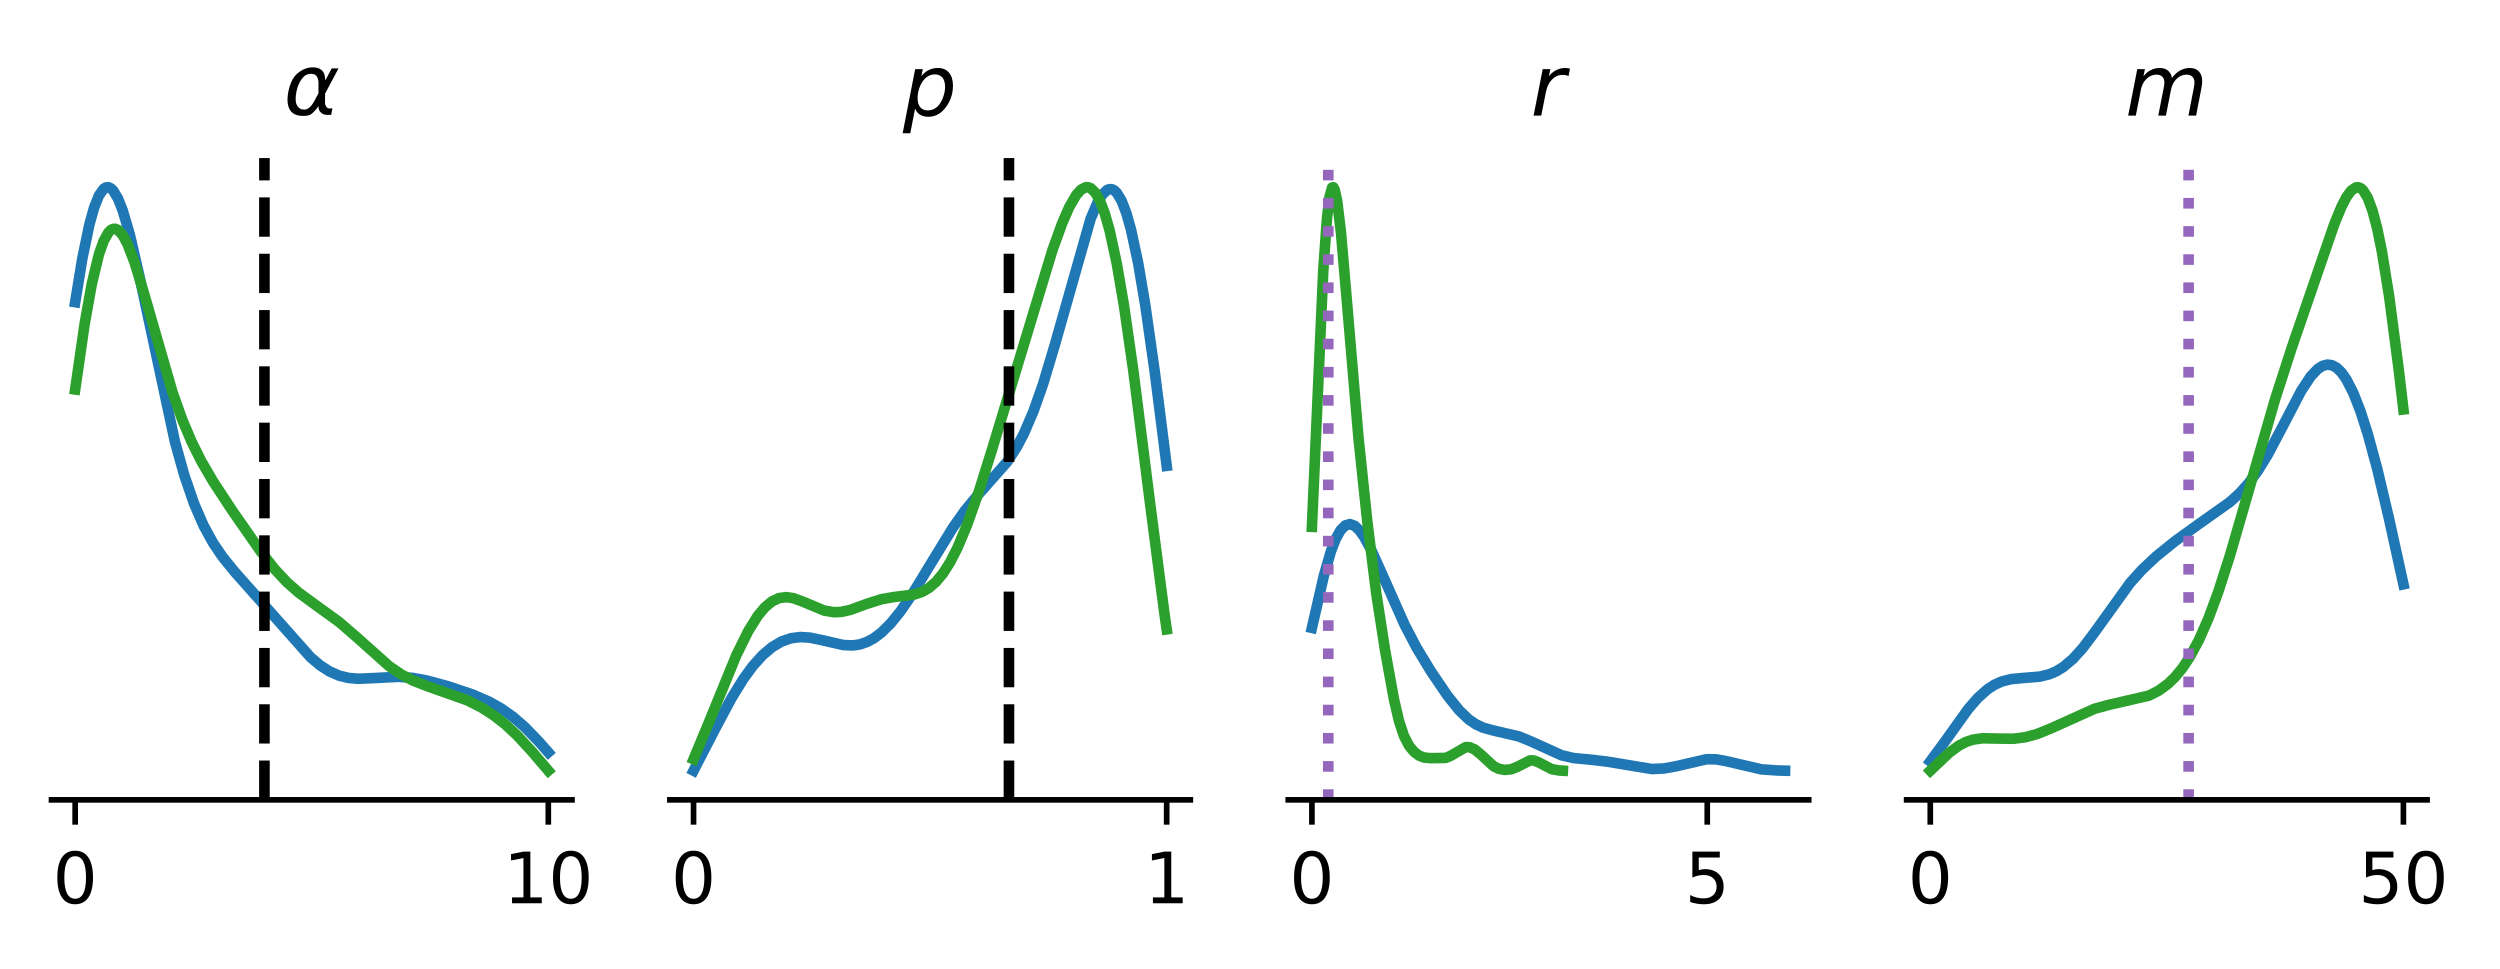
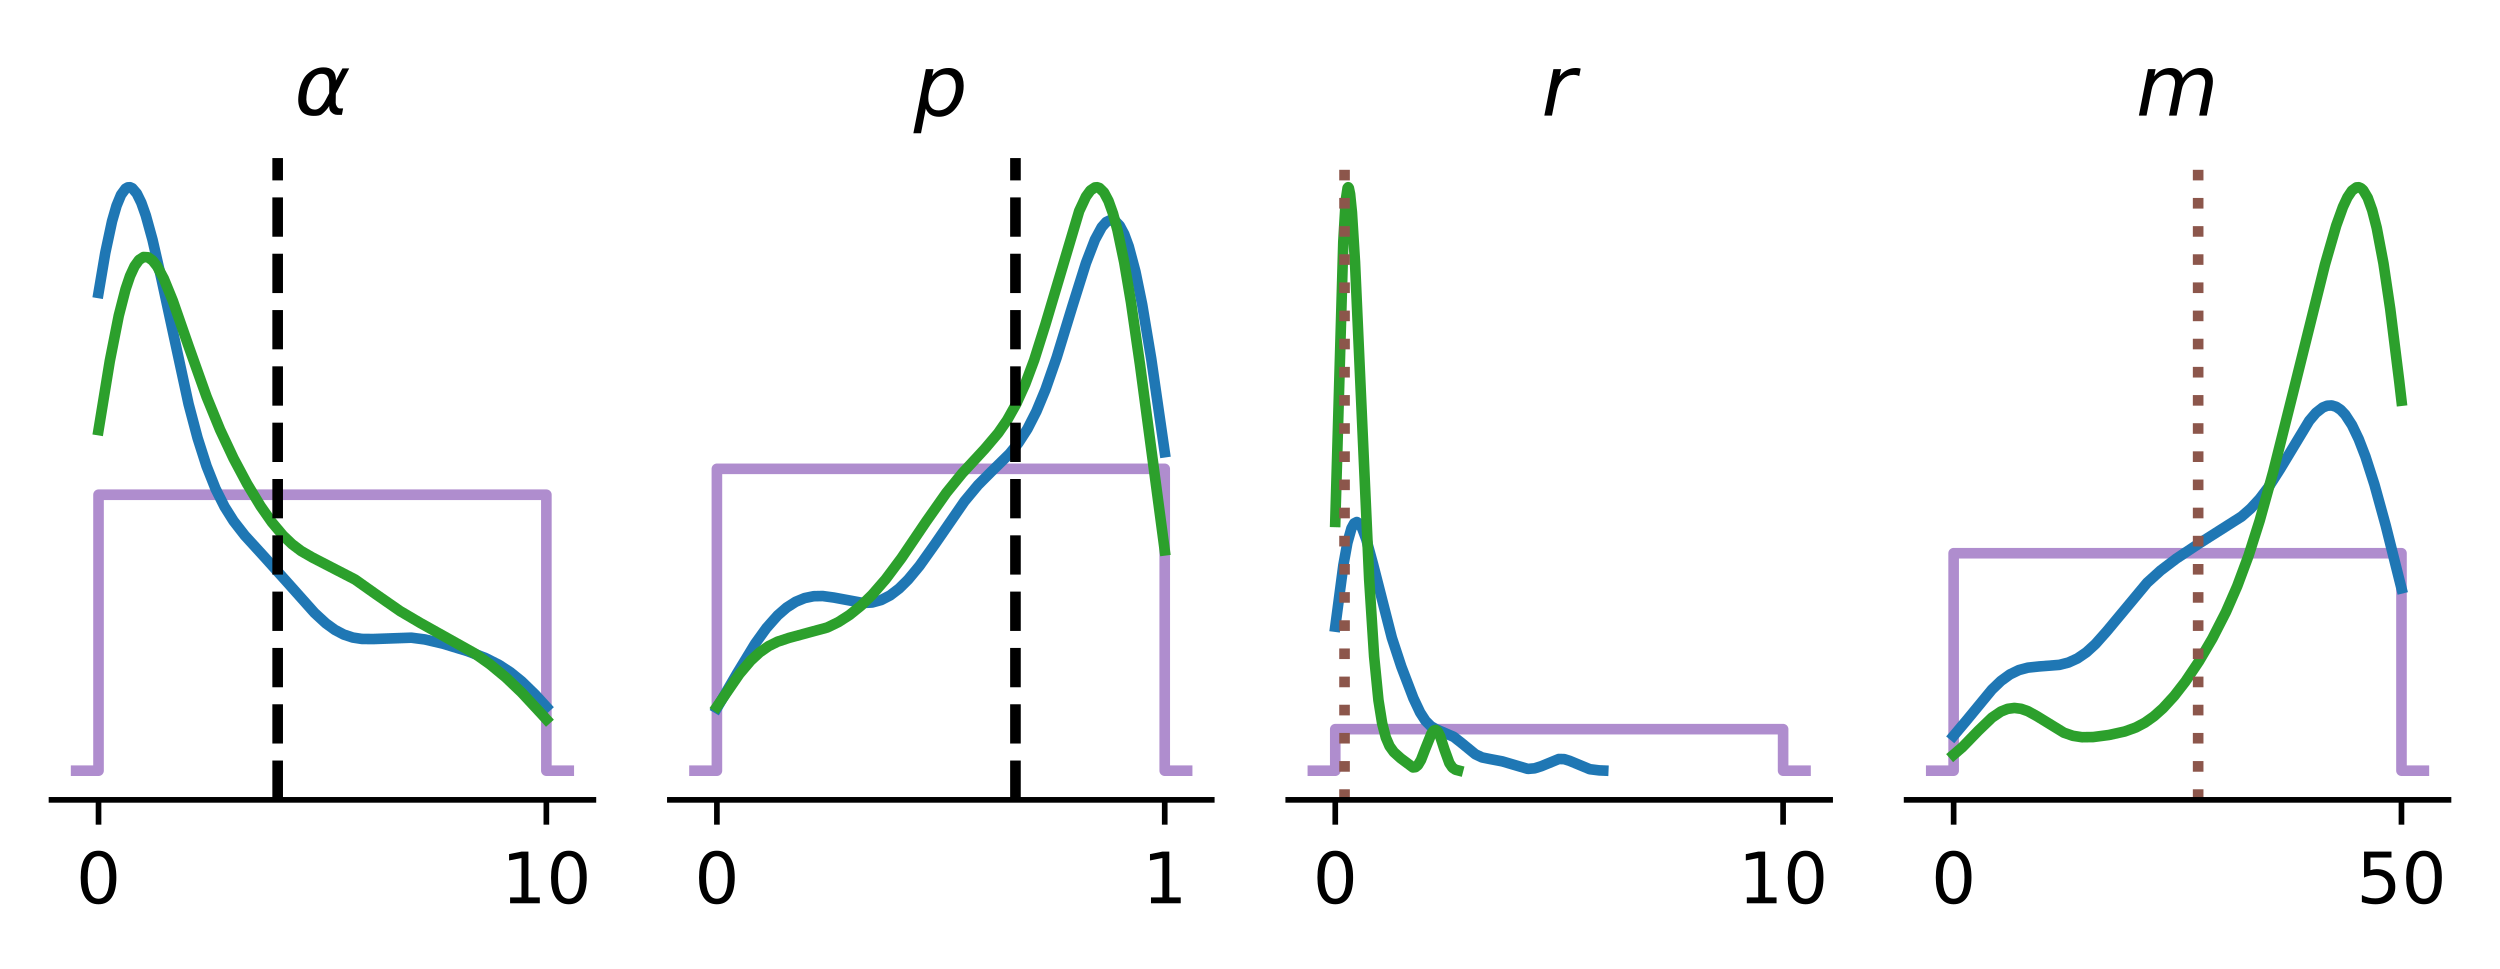
- <svg xmlns="http://www.w3.org/2000/svg" xmlns:xlink="http://www.w3.org/1999/xlink" height="500pt" version="1.1" viewBox="0 0 352.799 136.8" width="1290pt">
+ <svg xmlns="http://www.w3.org/2000/svg" xmlns:xlink="http://www.w3.org/1999/xlink" height="500pt" version="1.1" viewBox="0 0 352.8 136.8" width="1290pt">
  <defs>
    <style type="text/css">
*{stroke-linecap:butt;stroke-linejoin:round;}
  </style>
  </defs>
  <g id="figure_1">
    <g id="patch_1">
-       <path d="M 0 136.8  L 352.799 136.8  L 352.799 0  L 0 0  z " style="fill:none;" />
+       <path d="M 0 136.8  L 352.8 136.8  L 352.8 0  L 0 0  z " style="fill:none;" />
    </g>
    <g id="axes_1">
      <g id="patch_2">
-         <path d="M 7.2 112.922  L 80.676 112.922  L 80.676 22.318  L 7.2 22.318  z " style="fill:none;" />
+         <path d="M 7.2 112.922  L 83.7 112.922  L 83.7 22.318  L 7.2 22.318  z " style="fill:none;" />
+       </g>
+       <g id="line2d_1">
+         <path clip-path="url(#p1295c0a9c4)" d="M 10.677 108.804  L 11.38 108.804  L 12.082 108.804  L 12.785 108.804  L 13.487 108.804  L 13.838 108.804  L 13.838 69.845  L 13.838 69.845  L 14.19 69.845  L 14.892 69.845  L 15.595 69.845  L 16.297 69.845  L 17 69.845  L 17.702 69.845  L 18.405 69.845  L 19.107 69.845  L 19.81 69.845  L 20.512 69.845  L 21.214 69.845  L 21.917 69.845  L 22.619 69.845  L 23.322 69.845  L 24.024 69.845  L 24.727 69.845  L 25.429 69.845  L 26.132 69.845  L 26.834 69.845  L 27.537 69.845  L 28.239 69.845  L 28.942 69.845  L 29.644 69.845  L 30.347 69.845  L 31.049 69.845  L 31.752 69.845  L 32.454 69.845  L 33.157 69.845  L 33.859 69.845  L 34.562 69.845  L 35.264 69.845  L 35.967 69.845  L 36.669 69.845  L 37.371 69.845  L 38.074 69.845  L 38.776 69.845  L 39.479 69.845  L 40.181 69.845  L 40.884 69.845  L 41.586 69.845  L 42.289 69.845  L 42.991 69.845  L 43.694 69.845  L 44.396 69.845  L 45.099 69.845  L 45.801 69.845  L 46.504 69.845  L 47.206 69.845  L 47.909 69.845  L 48.611 69.845  L 49.314 69.845  L 50.016 69.845  L 50.719 69.845  L 51.421 69.845  L 52.124 69.845  L 52.826 69.845  L 53.529 69.845  L 54.231 69.845  L 54.933 69.845  L 55.636 69.845  L 56.338 69.845  L 57.041 69.845  L 57.743 69.845  L 58.446 69.845  L 59.148 69.845  L 59.851 69.845  L 60.553 69.845  L 61.256 69.845  L 61.958 69.845  L 62.661 69.845  L 63.363 69.845  L 64.066 69.845  L 64.768 69.845  L 65.471 69.845  L 66.173 69.845  L 66.876 69.845  L 67.578 69.845  L 68.281 69.845  L 68.983 69.845  L 69.686 69.845  L 70.388 69.845  L 71.09 69.845  L 71.793 69.845  L 72.495 69.845  L 73.198 69.845  L 73.9 69.845  L 74.603 69.845  L 75.305 69.845  L 76.008 69.845  L 76.71 69.845  L 77.062 69.845  L 77.062 69.845  L 77.062 108.804  L 77.413 108.804  L 78.115 108.804  L 78.818 108.804  L 79.52 108.804  L 80.223 108.804  " style="fill:none;stroke:#9467bd;stroke-linecap:square;stroke-opacity:0.75;stroke-width:1.5;" />
      </g>
      <g id="matplotlib.axis_1">
        <g id="xtick_1">
-           <g id="line2d_1">
-             <defs>
-               <path d="M 0 0  L 0 3.5  " id="me2a57d9128" style="stroke:#000000;stroke-width:0.8;" />
-             </defs>
-             <g>
-               <use style="stroke:#000000;stroke-width:0.8;" x="10.54" xlink:href="#me2a57d9128" y="112.922" />
+           <g id="line2d_2">
+             <defs>
+               <path d="M 0 0  L 0 3.5  " id="m2128916dc8" style="stroke:#000000;stroke-width:0.8;" />
+             </defs>
+             <g>
+               <use style="stroke:#000000;stroke-width:0.8;" x="13.838" xlink:href="#m2128916dc8" y="112.922" />
            </g>
          </g>
          <g id="text_1">
            <defs>
              <path d="M 31.781 66.406  Q 24.172 66.406 20.328 58.906  Q 16.5 51.422 16.5 36.375  Q 16.5 21.391 20.328 13.891  Q 24.172 6.391 31.781 6.391  Q 39.453 6.391 43.281 13.891  Q 47.125 21.391 47.125 36.375  Q 47.125 51.422 43.281 58.906  Q 39.453 66.406 31.781 66.406  z M 31.781 74.219  Q 44.047 74.219 50.516 64.516  Q 56.984 54.828 56.984 36.375  Q 56.984 17.969 50.516 8.266  Q 44.047 -1.422 31.781 -1.422  Q 19.531 -1.422 13.062 8.266  Q 6.594 17.969 6.594 36.375  Q 6.594 54.828 13.062 64.516  Q 19.531 74.219 31.781 74.219  z " id="DejaVuSans-48" />
            </defs>
-             <g transform="translate(7.35856 127.5203)scale(0.1 -0.1)">
+             <g transform="translate(10.65718 127.5203)scale(0.1 -0.1)">
              <use xlink:href="#DejaVuSans-48" />
            </g>
          </g>
        </g>
        <g id="xtick_2">
-           <g id="line2d_2">
-             <g>
-               <use style="stroke:#000000;stroke-width:0.8;" x="77.336" xlink:href="#me2a57d9128" y="112.922" />
+           <g id="line2d_3">
+             <g>
+               <use style="stroke:#000000;stroke-width:0.8;" x="77.062" xlink:href="#m2128916dc8" y="112.922" />
            </g>
          </g>
          <g id="text_2">
            <defs>
              <path d="M 12.406 8.297  L 28.516 8.297  L 28.516 63.922  L 10.984 60.406  L 10.984 69.391  L 28.422 72.906  L 38.281 72.906  L 38.281 8.297  L 54.391 8.297  L 54.391 0  L 12.406 0  z " id="DejaVuSans-49" />
            </defs>
-             <g transform="translate(70.9735 127.5203)scale(0.1 -0.1)">
+             <g transform="translate(70.69907 127.5203)scale(0.1 -0.1)">
              <use xlink:href="#DejaVuSans-49" />
              <use x="63.623" xlink:href="#DejaVuSans-48" />
            </g>
          </g>
        </g>
      </g>
      <g id="matplotlib.axis_2" />
-       <g id="line2d_3">
-         <path clip-path="url(#p93add0ade5)" d="M 10.54 42.659  L 11.547 36.508  L 12.554 31.665  L 13.225 29.273  L 13.896 27.599  L 14.568 26.656  L 14.903 26.457  L 15.239 26.436  L 15.575 26.589  L 15.91 26.91  L 16.582 28.027  L 17.253 29.72  L 18.26 33.164  L 19.603 38.973  L 24.637 62.427  L 25.98 67.203  L 27.323 71.098  L 28.665 74.196  L 30.008 76.648  L 31.351 78.629  L 33.029 80.697  L 43.77 92.795  L 45.113 93.927  L 46.455 94.795  L 47.798 95.384  L 49.141 95.712  L 50.483 95.824  L 52.497 95.742  L 56.189 95.549  L 58.203 95.707  L 60.217 96.082  L 63.238 96.905  L 66.595 98.036  L 68.945 99.051  L 70.623 99.987  L 72.301 101.164  L 73.979 102.614  L 75.993 104.69  L 77.336 106.218  L 77.336 106.218  " style="fill:none;stroke:#1f77b4;stroke-linecap:square;stroke-width:1.5;" />
-       </g>
      <g id="line2d_4">
-         <path clip-path="url(#p93add0ade5)" d="M 10.54 54.983  L 11.882 45.703  L 12.889 40.079  L 13.896 35.904  L 14.568 34  L 15.239 32.809  L 15.575 32.477  L 15.91 32.313  L 16.246 32.311  L 16.582 32.465  L 17.253 33.203  L 17.924 34.447  L 18.931 37.066  L 20.274 41.483  L 24.302 55.443  L 25.644 59.207  L 26.987 62.389  L 28.33 65.081  L 30.008 67.964  L 32.693 72.055  L 36.721 77.835  L 38.735 80.383  L 40.413 82.178  L 42.092 83.661  L 44.441 85.381  L 47.798 87.81  L 50.148 89.838  L 54.847 94.033  L 56.525 95.186  L 58.203 96.072  L 60.217 96.862  L 65.924 98.878  L 67.938 99.905  L 69.616 100.981  L 71.294 102.296  L 72.972 103.869  L 74.986 106.055  L 77.336 108.804  L 77.336 108.804  " style="fill:none;stroke:#2ca02c;stroke-linecap:square;stroke-width:1.5;" />
+         <path clip-path="url(#p1295c0a9c4)" d="M 13.838 41.352  L 14.792 35.696  L 15.745 31.243  L 16.38 29.045  L 17.015 27.505  L 17.651 26.638  L 17.969 26.455  L 18.286 26.436  L 18.604 26.577  L 19.239 27.315  L 19.875 28.615  L 20.51 30.41  L 21.463 33.859  L 22.734 39.427  L 26.547 57.029  L 27.817 61.826  L 29.088 65.807  L 30.359 69.008  L 31.63 71.54  L 32.901 73.557  L 34.489 75.599  L 37.031 78.383  L 40.526 82.26  L 44.338 86.533  L 45.927 87.997  L 47.197 88.92  L 48.468 89.59  L 49.739 90.008  L 51.01 90.203  L 52.598 90.219  L 57.999 90.026  L 59.906 90.276  L 62.447 90.867  L 65.942 91.931  L 68.484 92.907  L 70.39 93.872  L 71.978 94.907  L 73.567 96.19  L 75.473 98.047  L 77.062 99.79  L 77.062 99.79  " style="fill:none;stroke:#1f77b4;stroke-linecap:square;stroke-width:1.5;" />
      </g>
      <g id="line2d_5">
-         <path clip-path="url(#p93add0ade5)" d="M 37.258 112.922  L 37.258 22.318  " style="fill:none;stroke:#000000;stroke-dasharray:5.55,2.4;stroke-dashoffset:0;stroke-width:1.5;" />
+         <path clip-path="url(#p1295c0a9c4)" d="M 13.838 60.718  L 15.427 50.974  L 16.698 44.549  L 17.651 40.84  L 18.286 38.964  L 18.922 37.584  L 19.557 36.696  L 20.193 36.286  L 20.828 36.323  L 21.463 36.769  L 22.099 37.575  L 23.052 39.344  L 24.323 42.458  L 26.547 48.859  L 29.088 55.998  L 30.994 60.663  L 32.901 64.722  L 34.807 68.297  L 36.713 71.45  L 38.302 73.722  L 39.89 75.612  L 41.161 76.824  L 42.432 77.784  L 44.02 78.702  L 50.057 81.819  L 52.916 83.841  L 56.411 86.27  L 59.27 87.955  L 66.895 92.219  L 69.119 93.8  L 71.343 95.64  L 73.567 97.767  L 76.426 100.846  L 77.062 101.55  L 77.062 101.55  " style="fill:none;stroke:#2ca02c;stroke-linecap:square;stroke-width:1.5;" />
      </g>
      <g id="line2d_6">
-         <path clip-path="url(#p93add0ade5)" d="M 0 0  " style="fill:none;stroke:#9467bd;stroke-dasharray:1.5,2.475;stroke-dashoffset:0;stroke-width:1.5;" />
+         <path clip-path="url(#p1295c0a9c4)" d="M 39.128 112.922  L 39.128 22.318  " style="fill:none;stroke:#000000;stroke-dasharray:5.55,2.4;stroke-dashoffset:0;stroke-width:1.5;" />
+       </g>
+       <g id="line2d_7">
+         <path clip-path="url(#p1295c0a9c4)" d="M 0 0  " style="fill:none;stroke:#8c564b;stroke-dasharray:1.5,2.475;stroke-dashoffset:0;stroke-width:1.5;" />
      </g>
      <g id="patch_3">
-         <path d="M 7.2 112.922  L 80.676 112.922  " style="fill:none;stroke:#000000;stroke-linecap:square;stroke-linejoin:miter;stroke-width:0.8;" />
+         <path d="M 7.2 112.922  L 83.7 112.922  " style="fill:none;stroke:#000000;stroke-linecap:square;stroke-linejoin:miter;stroke-width:0.8;" />
      </g>
      <g id="text_3">
        <defs>
          <path d="M 40.922 25.438  L 40.969 36.719  Q 41.016 48.25 32.328 48.297  Q 25.828 48.344 21.781 42.922  Q 16.703 36.234 14.984 27.297  Q 12.891 16.547 15.531 11.422  Q 18.266 6.203 24.172 6.203  Q 30.719 6.203 36.234 16.609  z M 33.844 55.906  Q 49.078 56.156 48.875 40.375  Q 48.875 40.375 56.5 54.688  L 64.5 54.688  L 48.734 25.047  L 48.578 14.359  Q 48.578 11.969 49.906 9.969  Q 51.422 7.625 52.984 7.625  L 57.328 7.625  L 55.859 0  L 50.438 0  Q 45.844 0 42.531 4.109  Q 40.969 6.156 40.922 10.453  Q 37.75 5.219 32.281 0.781  Q 29.688 -1.266 22.703 -1.219  Q 11.281 -1.125 7.125 6.203  Q 2.875 13.812 5.516 27.297  Q 8.344 41.797 15.766 48.391  Q 24.125 55.766 33.844 55.906  z " id="DejaVuSans-Oblique-945" />
        </defs>
-         <g transform="translate(39.97791 16.31812)scale(0.12 -0.12)">
+         <g transform="translate(41.49 16.31812)scale(0.12 -0.12)">
          <use transform="translate(0 0.84375)" xlink:href="#DejaVuSans-Oblique-945" />
        </g>
      </g>
    </g>
    <g id="axes_2">
      <g id="patch_4">
-         <path d="M 94.5 112.922  L 167.976 112.922  L 167.976 22.318  L 94.5 22.318  z " style="fill:none;" />
+         <path d="M 94.5 112.922  L 171 112.922  L 171 22.318  L 94.5 22.318  z " style="fill:none;" />
+       </g>
+       <g id="line2d_8">
+         <path clip-path="url(#pb8c0e29336)" d="M 97.977 108.804  L 98.68 108.804  L 99.382 108.804  L 100.085 108.804  L 100.787 108.804  L 101.138 108.804  L 101.138 66.191  L 101.138 66.191  L 101.49 66.191  L 102.192 66.191  L 102.895 66.191  L 103.597 66.191  L 104.3 66.191  L 105.002 66.191  L 105.705 66.191  L 106.407 66.191  L 107.11 66.191  L 107.812 66.191  L 108.514 66.191  L 109.217 66.191  L 109.919 66.191  L 110.622 66.191  L 111.324 66.191  L 112.027 66.191  L 112.729 66.191  L 113.432 66.191  L 114.134 66.191  L 114.837 66.191  L 115.539 66.191  L 116.242 66.191  L 116.944 66.191  L 117.647 66.191  L 118.349 66.191  L 119.052 66.191  L 119.754 66.191  L 120.457 66.191  L 121.159 66.191  L 121.862 66.191  L 122.564 66.191  L 123.267 66.191  L 123.969 66.191  L 124.671 66.191  L 125.374 66.191  L 126.076 66.191  L 126.779 66.191  L 127.481 66.191  L 128.184 66.191  L 128.886 66.191  L 129.589 66.191  L 130.291 66.191  L 130.994 66.191  L 131.696 66.191  L 132.399 66.191  L 133.101 66.191  L 133.804 66.191  L 134.506 66.191  L 135.209 66.191  L 135.911 66.191  L 136.614 66.191  L 137.316 66.191  L 138.019 66.191  L 138.721 66.191  L 139.424 66.191  L 140.126 66.191  L 140.829 66.191  L 141.531 66.191  L 142.233 66.191  L 142.936 66.191  L 143.638 66.191  L 144.341 66.191  L 145.043 66.191  L 145.746 66.191  L 146.448 66.191  L 147.151 66.191  L 147.853 66.191  L 148.556 66.191  L 149.258 66.191  L 149.961 66.191  L 150.663 66.191  L 151.366 66.191  L 152.068 66.191  L 152.771 66.191  L 153.473 66.191  L 154.176 66.191  L 154.878 66.191  L 155.581 66.191  L 156.283 66.191  L 156.986 66.191  L 157.688 66.191  L 158.39 66.191  L 159.093 66.191  L 159.795 66.191  L 160.498 66.191  L 161.2 66.191  L 161.903 66.191  L 162.605 66.191  L 163.308 66.191  L 164.01 66.191  L 164.362 66.191  L 164.362 66.191  L 164.362 108.804  L 164.713 108.804  L 165.415 108.804  L 166.118 108.804  L 166.82 108.804  L 167.523 108.804  " style="fill:none;stroke:#9467bd;stroke-linecap:square;stroke-opacity:0.75;stroke-width:1.5;" />
      </g>
      <g id="matplotlib.axis_3">
        <g id="xtick_3">
-           <g id="line2d_7">
-             <g>
-               <use style="stroke:#000000;stroke-width:0.8;" x="97.84" xlink:href="#me2a57d9128" y="112.922" />
+           <g id="line2d_9">
+             <g>
+               <use style="stroke:#000000;stroke-width:0.8;" x="101.138" xlink:href="#m2128916dc8" y="112.922" />
            </g>
          </g>
          <g id="text_4">
-             <g transform="translate(94.65856 127.5203)scale(0.1 -0.1)">
+             <g transform="translate(97.95718 127.5203)scale(0.1 -0.1)">
              <use xlink:href="#DejaVuSans-48" />
            </g>
          </g>
        </g>
        <g id="xtick_4">
-           <g id="line2d_8">
-             <g>
-               <use style="stroke:#000000;stroke-width:0.8;" x="164.636" xlink:href="#me2a57d9128" y="112.922" />
+           <g id="line2d_10">
+             <g>
+               <use style="stroke:#000000;stroke-width:0.8;" x="164.362" xlink:href="#m2128916dc8" y="112.922" />
            </g>
          </g>
          <g id="text_5">
-             <g transform="translate(161.4548 127.5203)scale(0.1 -0.1)">
+             <g transform="translate(161.1803 127.5203)scale(0.1 -0.1)">
              <use xlink:href="#DejaVuSans-49" />
            </g>
          </g>
        </g>
      </g>
      <g id="matplotlib.axis_4" />
-       <g id="line2d_9">
-         <path clip-path="url(#p1f5035e433)" d="M 97.84 108.804  L 100.861 102.944  L 103.21 98.547  L 104.889 95.825  L 106.231 93.995  L 107.574 92.505  L 108.917 91.364  L 110.259 90.569  L 111.602 90.103  L 112.944 89.937  L 114.287 90.024  L 115.965 90.373  L 118.986 91.066  L 120.329 91.12  L 121.336 90.97  L 122.343 90.626  L 123.35 90.073  L 124.357 89.309  L 125.7 87.974  L 127.042 86.317  L 128.72 83.88  L 131.406 79.471  L 134.427 74.538  L 136.105 72.154  L 137.783 70.113  L 142.147 65.172  L 143.489 63.093  L 144.496 61.169  L 145.839 58.035  L 147.182 54.23  L 148.86 48.635  L 153.895 30.9  L 154.902 28.526  L 155.573 27.436  L 156.245 26.816  L 156.58 26.702  L 156.916 26.726  L 157.251 26.895  L 157.587 27.214  L 158.258 28.317  L 158.93 30.053  L 159.601 32.425  L 160.608 37.13  L 161.615 43.08  L 162.958 52.538  L 164.636 65.766  L 164.636 65.766  " style="fill:none;stroke:#1f77b4;stroke-linecap:square;stroke-width:1.5;" />
-       </g>
-       <g id="line2d_10">
-         <path clip-path="url(#p1f5035e433)" d="M 97.84 107.184  L 99.854 102.346  L 103.882 92.5  L 105.56 89.097  L 106.903 86.949  L 107.91 85.742  L 108.917 84.905  L 109.924 84.436  L 110.931 84.303  L 111.937 84.45  L 113.28 84.94  L 116.301 86.204  L 117.644 86.429  L 118.651 86.392  L 119.993 86.099  L 122.343 85.239  L 124.357 84.597  L 126.035 84.304  L 129.056 83.915  L 130.063 83.578  L 131.07 83.007  L 132.077 82.136  L 133.084 80.916  L 134.091 79.319  L 135.098 77.341  L 136.441 74.147  L 138.119 69.403  L 140.133 62.964  L 148.524 35.264  L 149.867 31.563  L 150.874 29.245  L 151.881 27.509  L 152.552 26.77  L 153.224 26.436  L 153.559 26.439  L 153.895 26.564  L 154.566 27.204  L 155.238 28.398  L 155.909 30.173  L 156.58 32.543  L 157.587 37.191  L 158.594 43.055  L 159.937 52.412  L 162.286 71.021  L 164.3 86.489  L 164.636 88.845  L 164.636 88.845  " style="fill:none;stroke:#2ca02c;stroke-linecap:square;stroke-width:1.5;" />
-       </g>
      <g id="line2d_11">
-         <path clip-path="url(#p1f5035e433)" d="M 142.371 112.922  L 142.371 22.318  " style="fill:none;stroke:#000000;stroke-dasharray:5.55,2.4;stroke-dashoffset:0;stroke-width:1.5;" />
+         <path clip-path="url(#pb8c0e29336)" d="M 101.138 99.972  L 103.998 95.053  L 106.539 90.875  L 108.128 88.666  L 109.716 86.877  L 110.987 85.773  L 112.258 84.961  L 113.529 84.434  L 114.8 84.173  L 116.071 84.146  L 117.659 84.363  L 121.789 85.13  L 123.06 85.059  L 124.331 84.711  L 125.602 84.053  L 126.872 83.081  L 128.143 81.82  L 129.732 79.901  L 131.956 76.769  L 136.086 70.781  L 137.992 68.485  L 139.898 66.567  L 142.44 64.076  L 143.711 62.521  L 144.982 60.551  L 146.252 58.061  L 147.523 55.005  L 149.112 50.45  L 151.336 43.197  L 153.242 37.129  L 154.513 33.831  L 155.466 32.072  L 156.101 31.348  L 156.737 31.044  L 157.054 31.064  L 157.372 31.206  L 158.007 31.871  L 158.643 33.062  L 159.278 34.787  L 160.231 38.359  L 161.185 43.023  L 162.455 50.64  L 164.362 63.84  L 164.362 63.84  " style="fill:none;stroke:#1f77b4;stroke-linecap:square;stroke-width:1.5;" />
      </g>
      <g id="line2d_12">
-         <path clip-path="url(#p1f5035e433)" d="M 0 0  " style="fill:none;stroke:#9467bd;stroke-dasharray:1.5,2.475;stroke-dashoffset:0;stroke-width:1.5;" />
+         <path clip-path="url(#pb8c0e29336)" d="M 101.138 99.776  L 104.315 95.151  L 105.904 93.274  L 107.175 92.098  L 108.446 91.214  L 109.716 90.586  L 111.305 90.06  L 116.706 88.593  L 118.294 87.825  L 119.883 86.803  L 121.472 85.517  L 123.06 83.966  L 124.966 81.769  L 127.19 78.794  L 130.685 73.622  L 133.544 69.561  L 135.768 66.82  L 138.945 63.387  L 140.851 61.139  L 142.122 59.3  L 143.393 57.031  L 144.664 54.223  L 145.935 50.82  L 147.523 45.782  L 152.289 29.782  L 153.242 27.753  L 153.877 26.881  L 154.513 26.461  L 154.83 26.436  L 155.148 26.544  L 155.784 27.169  L 156.419 28.364  L 157.054 30.139  L 157.69 32.489  L 158.643 37.038  L 159.596 42.673  L 160.867 51.473  L 164.362 77.696  L 164.362 77.696  " style="fill:none;stroke:#2ca02c;stroke-linecap:square;stroke-width:1.5;" />
+       </g>
+       <g id="line2d_13">
+         <path clip-path="url(#pb8c0e29336)" d="M 143.287 112.922  L 143.287 22.318  " style="fill:none;stroke:#000000;stroke-dasharray:5.55,2.4;stroke-dashoffset:0;stroke-width:1.5;" />
+       </g>
+       <g id="line2d_14">
+         <path clip-path="url(#pb8c0e29336)" d="M 0 0  " style="fill:none;stroke:#8c564b;stroke-dasharray:1.5,2.475;stroke-dashoffset:0;stroke-width:1.5;" />
      </g>
      <g id="patch_5">
-         <path d="M 94.5 112.922  L 167.976 112.922  " style="fill:none;stroke:#000000;stroke-linecap:square;stroke-linejoin:miter;stroke-width:0.8;" />
+         <path d="M 94.5 112.922  L 171 112.922  " style="fill:none;stroke:#000000;stroke-linecap:square;stroke-linejoin:miter;stroke-width:0.8;" />
      </g>
      <g id="text_6">
        <defs>
          <path d="M 49.609 33.688  Q 49.609 40.875 46.484 44.672  Q 43.359 48.484 37.5 48.484  Q 33.5 48.484 29.859 46.438  Q 26.219 44.391 23.391 40.484  Q 20.609 36.625 18.938 31.156  Q 17.281 25.688 17.281 20.312  Q 17.281 13.484 20.406 9.797  Q 23.531 6.109 29.297 6.109  Q 33.547 6.109 37.188 8.109  Q 40.828 10.109 43.406 13.922  Q 46.188 17.922 47.891 23.344  Q 49.609 28.766 49.609 33.688  z M 21.781 46.391  Q 25.391 51.125 30.297 53.562  Q 35.203 56 41.219 56  Q 49.609 56 54.25 50.5  Q 58.891 45.016 58.891 35.109  Q 58.891 27 56 19.656  Q 53.125 12.312 47.703 6.5  Q 44.094 2.641 39.547 0.609  Q 35.016 -1.422 29.984 -1.422  Q 24.172 -1.422 20.219 1  Q 16.266 3.422 14.312 8.203  L 8.688 -20.797  L -0.297 -20.797  L 14.406 54.688  L 23.391 54.688  z " id="DejaVuSans-Oblique-112" />
        </defs>
-         <g transform="translate(127.3979 16.31812)scale(0.12 -0.12)">
+         <g transform="translate(128.91 16.31812)scale(0.12 -0.12)">
          <use xlink:href="#DejaVuSans-Oblique-112" />
        </g>
      </g>
    </g>
    <g id="axes_3">
      <g id="patch_6">
-         <path d="M 181.8 112.922  L 255.276 112.922  L 255.276 22.318  L 181.8 22.318  z " style="fill:none;" />
+         <path d="M 181.8 112.922  L 258.3 112.922  L 258.3 22.318  L 181.8 22.318  z " style="fill:none;" />
+       </g>
+       <g id="line2d_15">
+         <path clip-path="url(#pb5d3c50b82)" d="M 185.277 108.804  L 185.98 108.804  L 186.682 108.804  L 187.385 108.804  L 188.087 108.804  L 188.438 108.804  L 188.438 102.944  L 188.438 102.944  L 188.79 102.944  L 189.492 102.944  L 190.195 102.944  L 190.897 102.944  L 191.6 102.944  L 192.302 102.944  L 193.005 102.944  L 193.707 102.944  L 194.41 102.944  L 195.112 102.944  L 195.814 102.944  L 196.517 102.944  L 197.219 102.944  L 197.922 102.944  L 198.624 102.944  L 199.327 102.944  L 200.029 102.944  L 200.732 102.944  L 201.434 102.944  L 202.137 102.944  L 202.839 102.944  L 203.542 102.944  L 204.244 102.944  L 204.947 102.944  L 205.649 102.944  L 206.352 102.944  L 207.054 102.944  L 207.757 102.944  L 208.459 102.944  L 209.162 102.944  L 209.864 102.944  L 210.567 102.944  L 211.269 102.944  L 211.971 102.944  L 212.674 102.944  L 213.376 102.944  L 214.079 102.944  L 214.781 102.944  L 215.484 102.944  L 216.186 102.944  L 216.889 102.944  L 217.591 102.944  L 218.294 102.944  L 218.996 102.944  L 219.699 102.944  L 220.401 102.944  L 221.104 102.944  L 221.806 102.944  L 222.509 102.944  L 223.211 102.944  L 223.914 102.944  L 224.616 102.944  L 225.319 102.944  L 226.021 102.944  L 226.724 102.944  L 227.426 102.944  L 228.129 102.944  L 228.831 102.944  L 229.533 102.944  L 230.236 102.944  L 230.938 102.944  L 231.641 102.944  L 232.343 102.944  L 233.046 102.944  L 233.748 102.944  L 234.451 102.944  L 235.153 102.944  L 235.856 102.944  L 236.558 102.944  L 237.261 102.944  L 237.963 102.944  L 238.666 102.944  L 239.368 102.944  L 240.071 102.944  L 240.773 102.944  L 241.476 102.944  L 242.178 102.944  L 242.881 102.944  L 243.583 102.944  L 244.286 102.944  L 244.988 102.944  L 245.69 102.944  L 246.393 102.944  L 247.095 102.944  L 247.798 102.944  L 248.5 102.944  L 249.203 102.944  L 249.905 102.944  L 250.608 102.944  L 251.31 102.944  L 251.662 102.944  L 251.662 102.944  L 251.662 108.804  L 252.013 108.804  L 252.715 108.804  L 253.418 108.804  L 254.12 108.804  L 254.823 108.804  " style="fill:none;stroke:#9467bd;stroke-linecap:square;stroke-opacity:0.75;stroke-width:1.5;" />
      </g>
      <g id="matplotlib.axis_5">
        <g id="xtick_5">
-           <g id="line2d_13">
-             <g>
-               <use style="stroke:#000000;stroke-width:0.8;" x="185.14" xlink:href="#me2a57d9128" y="112.922" />
+           <g id="line2d_16">
+             <g>
+               <use style="stroke:#000000;stroke-width:0.8;" x="188.438" xlink:href="#m2128916dc8" y="112.922" />
            </g>
          </g>
          <g id="text_7">
-             <g transform="translate(181.9586 127.5203)scale(0.1 -0.1)">
+             <g transform="translate(185.2572 127.5203)scale(0.1 -0.1)">
              <use xlink:href="#DejaVuSans-48" />
            </g>
          </g>
        </g>
        <g id="xtick_6">
-           <g id="line2d_14">
-             <g>
-               <use style="stroke:#000000;stroke-width:0.8;" x="240.954" xlink:href="#me2a57d9128" y="112.922" />
+           <g id="line2d_17">
+             <g>
+               <use style="stroke:#000000;stroke-width:0.8;" x="251.662" xlink:href="#m2128916dc8" y="112.922" />
            </g>
          </g>
          <g id="text_8">
-             <defs>
-               <path d="M 10.797 72.906  L 49.516 72.906  L 49.516 64.594  L 19.828 64.594  L 19.828 46.734  Q 21.969 47.469 24.109 47.828  Q 26.266 48.188 28.422 48.188  Q 40.625 48.188 47.75 41.5  Q 54.891 34.812 54.891 23.391  Q 54.891 11.625 47.562 5.094  Q 40.234 -1.422 26.906 -1.422  Q 22.312 -1.422 17.547 -0.641  Q 12.797 0.141 7.719 1.703  L 7.719 11.625  Q 12.109 9.234 16.797 8.062  Q 21.484 6.891 26.703 6.891  Q 35.156 6.891 40.078 11.328  Q 45.016 15.766 45.016 23.391  Q 45.016 31 40.078 35.438  Q 35.156 39.891 26.703 39.891  Q 22.75 39.891 18.812 39.016  Q 14.891 38.141 10.797 36.281  z " id="DejaVuSans-53" />
-             </defs>
-             <g transform="translate(237.7729 127.5203)scale(0.1 -0.1)">
-               <use xlink:href="#DejaVuSans-53" />
+             <g transform="translate(245.2991 127.5203)scale(0.1 -0.1)">
+               <use xlink:href="#DejaVuSans-49" />
+               <use x="63.623" xlink:href="#DejaVuSans-48" />
            </g>
          </g>
        </g>
      </g>
      <g id="matplotlib.axis_6" />
-       <g id="line2d_15">
-         <path clip-path="url(#pe74adb68cf)" d="M 185.14 88.642  L 186.818 81.309  L 187.825 77.831  L 188.496 76.095  L 189.168 74.878  L 189.839 74.185  L 190.51 73.99  L 191.182 74.242  L 191.853 74.876  L 192.524 75.822  L 193.531 77.673  L 195.21 81.404  L 198.231 88.215  L 199.909 91.421  L 201.923 94.747  L 204.272 98.209  L 205.951 100.303  L 207.293 101.58  L 208.3 102.262  L 209.307 102.726  L 210.65 103.103  L 214.342 103.964  L 216.02 104.652  L 220.384 106.629  L 222.062 107.02  L 224.412 107.241  L 226.762 107.514  L 233.139 108.571  L 234.817 108.49  L 236.496 108.192  L 240.859 107.184  L 242.202 107.202  L 243.545 107.438  L 248.579 108.614  L 250.929 108.778  L 251.936 108.802  L 251.936 108.802  " style="fill:none;stroke:#1f77b4;stroke-linecap:square;stroke-width:1.5;" />
-       </g>
-       <g id="line2d_16">
-         <path clip-path="url(#pe74adb68cf)" d="M 185.14 74.376  L 186.742 38.208  L 187.276 30.702  L 187.632 27.764  L 187.988 26.486  L 188.166 26.436  L 188.344 26.75  L 188.7 28.358  L 189.234 32.744  L 190.125 43.089  L 191.727 61.948  L 192.973 73.755  L 194.219 83.725  L 195.465 91.787  L 196.712 98.673  L 197.424 101.751  L 198.136 103.909  L 198.848 105.28  L 199.56 106.142  L 200.272 106.678  L 200.984 106.95  L 201.874 107.033  L 204.011 107.004  L 204.723 106.707  L 206.859 105.474  L 207.393 105.493  L 208.105 105.793  L 208.995 106.52  L 210.776 108.165  L 211.488 108.528  L 212.378 108.696  L 213.268 108.604  L 214.158 108.25  L 215.939 107.352  L 216.473 107.359  L 217.185 107.642  L 218.965 108.577  L 220.033 108.774  L 220.567 108.804  L 220.567 108.804  " style="fill:none;stroke:#2ca02c;stroke-linecap:square;stroke-width:1.5;" />
-       </g>
-       <g id="line2d_17">
-         <path clip-path="url(#pe74adb68cf)" d="M 0 0  " style="fill:none;stroke:#000000;stroke-dasharray:5.55,2.4;stroke-dashoffset:0;stroke-width:1.5;" />
-       </g>
      <g id="line2d_18">
-         <path clip-path="url(#pe74adb68cf)" d="M 187.451 112.922  L 187.451 22.318  " style="fill:none;stroke:#9467bd;stroke-dasharray:1.5,2.475;stroke-dashoffset:0;stroke-width:1.5;" />
+         <path clip-path="url(#pb5d3c50b82)" d="M 188.438 88.466  L 189.579 79.802  L 190.149 76.631  L 190.72 74.594  L 191.1 73.895  L 191.48 73.698  L 191.86 73.953  L 192.241 74.592  L 192.811 76.118  L 193.761 79.61  L 196.423 90.033  L 197.754 94.088  L 199.465 98.566  L 200.415 100.58  L 201.176 101.762  L 201.936 102.527  L 202.696 102.965  L 205.168 104.031  L 206.309 104.928  L 208.21 106.482  L 209.16 106.932  L 210.301 107.164  L 212.012 107.487  L 215.624 108.552  L 216.574 108.471  L 217.525 108.171  L 219.996 107.155  L 220.757 107.172  L 221.517 107.41  L 224.369 108.595  L 225.699 108.761  L 226.27 108.785  L 226.27 108.785  " style="fill:none;stroke:#1f77b4;stroke-linecap:square;stroke-width:1.5;" />
+       </g>
+       <g id="line2d_19">
+         <path clip-path="url(#pb5d3c50b82)" d="M 188.438 73.681  L 189.57 34.166  L 189.918 28.274  L 190.18 26.539  L 190.267 26.436  L 190.354 26.553  L 190.528 27.391  L 190.789 29.968  L 191.224 36.982  L 192.008 54.596  L 193.227 81.828  L 193.923 92.681  L 194.533 98.849  L 195.055 102.112  L 195.577 104.121  L 196.1 105.336  L 196.709 106.183  L 197.667 107.046  L 199.408 108.344  L 199.756 108.303  L 200.105 108.023  L 200.54 107.294  L 201.149 105.72  L 202.02 103.56  L 202.368 103.126  L 202.629 103.063  L 202.891 103.26  L 203.239 103.927  L 203.848 105.807  L 204.545 107.729  L 204.98 108.373  L 205.415 108.665  L 205.764 108.756  L 205.764 108.756  " style="fill:none;stroke:#2ca02c;stroke-linecap:square;stroke-width:1.5;" />
+       </g>
+       <g id="line2d_20">
+         <path clip-path="url(#pb5d3c50b82)" d="M 0 0  " style="fill:none;stroke:#000000;stroke-dasharray:5.55,2.4;stroke-dashoffset:0;stroke-width:1.5;" />
+       </g>
+       <g id="line2d_21">
+         <path clip-path="url(#pb5d3c50b82)" d="M 189.747 112.922  L 189.747 22.318  " style="fill:none;stroke:#8c564b;stroke-dasharray:1.5,2.475;stroke-dashoffset:0;stroke-width:1.5;" />
      </g>
      <g id="patch_7">
-         <path d="M 181.8 112.922  L 255.276 112.922  " style="fill:none;stroke:#000000;stroke-linecap:square;stroke-linejoin:miter;stroke-width:0.8;" />
+         <path d="M 181.8 112.922  L 258.3 112.922  " style="fill:none;stroke:#000000;stroke-linecap:square;stroke-linejoin:miter;stroke-width:0.8;" />
      </g>
      <g id="text_9">
        <defs>
          <path d="M 44.578 46.391  Q 43.219 47.125 41.453 47.516  Q 39.703 47.906 37.703 47.906  Q 30.516 47.906 25.141 42.453  Q 19.781 37.016 18.016 27.875  L 12.5 0  L 3.516 0  L 14.203 54.688  L 23.188 54.688  L 21.484 46.188  Q 25.047 50.922 30 53.453  Q 34.969 56 40.578 56  Q 42.047 56 43.453 55.828  Q 44.875 55.672 46.297 55.281  z " id="DejaVuSans-Oblique-114" />
        </defs>
-         <g transform="translate(216.0179 16.31812)scale(0.12 -0.12)">
+         <g transform="translate(217.53 16.31812)scale(0.12 -0.12)">
          <use xlink:href="#DejaVuSans-Oblique-114" />
        </g>
      </g>
    </g>
    <g id="axes_4">
      <g id="patch_8">
-         <path d="M 269.1 112.922  L 342.576 112.922  L 342.576 22.318  L 269.1 22.318  z " style="fill:none;" />
+         <path d="M 269.1 112.922  L 345.6 112.922  L 345.6 22.318  L 269.1 22.318  z " style="fill:none;" />
+       </g>
+       <g id="line2d_22">
+         <path clip-path="url(#p50f0e53ac7)" d="M 272.577 108.804  L 273.28 108.804  L 273.982 108.804  L 274.685 108.804  L 275.387 108.804  L 275.738 108.804  L 275.738 78.102  L 275.738 78.102  L 276.09 78.102  L 276.792 78.102  L 277.495 78.102  L 278.197 78.102  L 278.9 78.102  L 279.602 78.102  L 280.305 78.102  L 281.007 78.102  L 281.71 78.102  L 282.412 78.102  L 283.114 78.102  L 283.817 78.102  L 284.519 78.102  L 285.222 78.102  L 285.924 78.102  L 286.627 78.102  L 287.329 78.102  L 288.032 78.102  L 288.734 78.102  L 289.437 78.102  L 290.139 78.102  L 290.842 78.102  L 291.544 78.102  L 292.247 78.102  L 292.949 78.102  L 293.652 78.102  L 294.354 78.102  L 295.057 78.102  L 295.759 78.102  L 296.462 78.102  L 297.164 78.102  L 297.867 78.102  L 298.569 78.102  L 299.271 78.102  L 299.974 78.102  L 300.676 78.102  L 301.379 78.102  L 302.081 78.102  L 302.784 78.102  L 303.486 78.102  L 304.189 78.102  L 304.891 78.102  L 305.594 78.102  L 306.296 78.102  L 306.999 78.102  L 307.701 78.102  L 308.404 78.102  L 309.106 78.102  L 309.809 78.102  L 310.511 78.102  L 311.214 78.102  L 311.916 78.102  L 312.619 78.102  L 313.321 78.102  L 314.024 78.102  L 314.726 78.102  L 315.429 78.102  L 316.131 78.102  L 316.833 78.102  L 317.536 78.102  L 318.238 78.102  L 318.941 78.102  L 319.643 78.102  L 320.346 78.102  L 321.048 78.102  L 321.751 78.102  L 322.453 78.102  L 323.156 78.102  L 323.858 78.102  L 324.561 78.102  L 325.263 78.102  L 325.966 78.102  L 326.668 78.102  L 327.371 78.102  L 328.073 78.102  L 328.776 78.102  L 329.478 78.102  L 330.181 78.102  L 330.883 78.102  L 331.586 78.102  L 332.288 78.102  L 332.99 78.102  L 333.693 78.102  L 334.395 78.102  L 335.098 78.102  L 335.8 78.102  L 336.503 78.102  L 337.205 78.102  L 337.908 78.102  L 338.61 78.102  L 338.962 78.102  L 338.962 78.102  L 338.962 108.804  L 339.313 108.804  L 340.015 108.804  L 340.718 108.804  L 341.42 108.804  L 342.123 108.804  " style="fill:none;stroke:#9467bd;stroke-linecap:square;stroke-opacity:0.75;stroke-width:1.5;" />
      </g>
      <g id="matplotlib.axis_7">
        <g id="xtick_7">
-           <g id="line2d_19">
-             <g>
-               <use style="stroke:#000000;stroke-width:0.8;" x="272.44" xlink:href="#me2a57d9128" y="112.922" />
+           <g id="line2d_23">
+             <g>
+               <use style="stroke:#000000;stroke-width:0.8;" x="275.738" xlink:href="#m2128916dc8" y="112.922" />
            </g>
          </g>
          <g id="text_10">
-             <g transform="translate(269.2586 127.5203)scale(0.1 -0.1)">
+             <g transform="translate(272.5572 127.5203)scale(0.1 -0.1)">
              <use xlink:href="#DejaVuSans-48" />
            </g>
          </g>
        </g>
        <g id="xtick_8">
-           <g id="line2d_20">
-             <g>
-               <use style="stroke:#000000;stroke-width:0.8;" x="339.236" xlink:href="#me2a57d9128" y="112.922" />
+           <g id="line2d_24">
+             <g>
+               <use style="stroke:#000000;stroke-width:0.8;" x="338.962" xlink:href="#m2128916dc8" y="112.922" />
            </g>
          </g>
          <g id="text_11">
-             <g transform="translate(332.8735 127.5203)scale(0.1 -0.1)">
+             <defs>
+               <path d="M 10.797 72.906  L 49.516 72.906  L 49.516 64.594  L 19.828 64.594  L 19.828 46.734  Q 21.969 47.469 24.109 47.828  Q 26.266 48.188 28.422 48.188  Q 40.625 48.188 47.75 41.5  Q 54.891 34.812 54.891 23.391  Q 54.891 11.625 47.562 5.094  Q 40.234 -1.422 26.906 -1.422  Q 22.312 -1.422 17.547 -0.641  Q 12.797 0.141 7.719 1.703  L 7.719 11.625  Q 12.109 9.234 16.797 8.062  Q 21.484 6.891 26.703 6.891  Q 35.156 6.891 40.078 11.328  Q 45.016 15.766 45.016 23.391  Q 45.016 31 40.078 35.438  Q 35.156 39.891 26.703 39.891  Q 22.75 39.891 18.812 39.016  Q 14.891 38.141 10.797 36.281  z " id="DejaVuSans-53" />
+             </defs>
+             <g transform="translate(332.5991 127.5203)scale(0.1 -0.1)">
              <use xlink:href="#DejaVuSans-53" />
              <use x="63.623" xlink:href="#DejaVuSans-48" />
            </g>
          </g>
        </g>
      </g>
      <g id="matplotlib.axis_8" />
-       <g id="line2d_21">
-         <path clip-path="url(#p97ad248aa7)" d="M 272.44 107.49  L 274.454 104.76  L 277.81 100.075  L 279.153 98.532  L 280.496 97.329  L 281.503 96.673  L 282.51 96.219  L 283.852 95.877  L 285.531 95.717  L 287.88 95.527  L 289.223 95.199  L 290.23 94.77  L 291.237 94.153  L 292.579 93.017  L 293.922 91.541  L 295.6 89.321  L 300.635 82.318  L 302.313 80.448  L 304.327 78.556  L 307.013 76.389  L 310.369 73.972  L 314.733 70.879  L 316.076 69.667  L 317.418 68.18  L 318.761 66.349  L 320.103 64.158  L 322.117 60.341  L 324.803 55.179  L 326.145 53.143  L 327.152 52.081  L 327.824 51.651  L 328.495 51.473  L 329.166 51.564  L 329.838 51.939  L 330.509 52.603  L 331.18 53.559  L 332.187 55.529  L 333.194 58.115  L 334.201 61.263  L 335.544 66.214  L 337.222 73.314  L 339.236 82.487  L 339.236 82.487  " style="fill:none;stroke:#1f77b4;stroke-linecap:square;stroke-width:1.5;" />
-       </g>
-       <g id="line2d_22">
-         <path clip-path="url(#p97ad248aa7)" d="M 272.44 108.804  L 275.125 106.254  L 276.468 105.271  L 277.475 104.748  L 278.482 104.416  L 279.824 104.229  L 281.838 104.267  L 284.188 104.296  L 285.866 104.079  L 287.544 103.617  L 289.558 102.797  L 295.6 100.073  L 297.614 99.52  L 303.32 98.197  L 304.663 97.519  L 306.006 96.539  L 307.013 95.56  L 308.02 94.334  L 309.027 92.831  L 310.369 90.348  L 311.712 87.291  L 313.055 83.673  L 314.733 78.468  L 317.082 70.351  L 321.11 56.397  L 323.46 49.121  L 329.502 31.571  L 330.509 29.138  L 331.18 27.844  L 331.851 26.92  L 332.523 26.462  L 332.858 26.436  L 333.194 26.561  L 333.53 26.846  L 334.201 27.93  L 334.872 29.74  L 335.544 32.301  L 336.215 35.604  L 337.222 41.851  L 338.565 52.121  L 339.236 57.806  L 339.236 57.806  " style="fill:none;stroke:#2ca02c;stroke-linecap:square;stroke-width:1.5;" />
-       </g>
-       <g id="line2d_23">
-         <path clip-path="url(#p97ad248aa7)" d="M 0 0  " style="fill:none;stroke:#000000;stroke-dasharray:5.55,2.4;stroke-dashoffset:0;stroke-width:1.5;" />
-       </g>
-       <g id="line2d_24">
-         <path clip-path="url(#p97ad248aa7)" d="M 308.91 112.922  L 308.91 22.318  " style="fill:none;stroke:#9467bd;stroke-dasharray:1.5,2.475;stroke-dashoffset:0;stroke-width:1.5;" />
+       <g id="line2d_25">
+         <path clip-path="url(#p50f0e53ac7)" d="M 275.738 103.875  L 277.645 101.603  L 281.139 97.357  L 282.41 96.137  L 283.681 95.213  L 284.952 94.599  L 286.223 94.257  L 287.811 94.088  L 290.671 93.864  L 291.941 93.538  L 293.212 92.959  L 294.483 92.089  L 295.754 90.927  L 297.342 89.137  L 303.061 82.262  L 304.967 80.537  L 307.191 78.852  L 310.368 76.745  L 316.405 72.91  L 317.675 71.795  L 318.946 70.418  L 320.217 68.742  L 321.806 66.254  L 325.936 59.407  L 326.889 58.284  L 327.842 57.533  L 328.477 57.278  L 329.113 57.24  L 329.748 57.433  L 330.384 57.865  L 331.019 58.54  L 331.972 60.004  L 332.925 61.99  L 333.878 64.461  L 335.149 68.416  L 336.738 74.185  L 338.962 83.056  L 338.962 83.056  " style="fill:none;stroke:#1f77b4;stroke-linecap:square;stroke-width:1.5;" />
+       </g>
+       <g id="line2d_26">
+         <path clip-path="url(#p50f0e53ac7)" d="M 275.738 106.544  L 277.009 105.444  L 279.233 103.152  L 281.139 101.32  L 282.41 100.454  L 283.363 100.074  L 284.316 99.947  L 285.27 100.068  L 286.223 100.404  L 287.493 101.103  L 291.306 103.442  L 292.577 103.88  L 293.848 104.076  L 295.436 104.056  L 297.66 103.763  L 299.884 103.272  L 301.472 102.698  L 302.743 102.025  L 304.014 101.126  L 305.285 99.993  L 306.873 98.261  L 308.462 96.211  L 310.368 93.371  L 312.274 90.127  L 314.181 86.396  L 315.769 82.762  L 317.358 78.49  L 318.946 73.493  L 320.852 66.618  L 323.712 55.216  L 328.16 37.346  L 329.748 31.851  L 330.701 29.206  L 331.337 27.851  L 331.972 26.908  L 332.607 26.456  L 332.925 26.436  L 333.243 26.566  L 333.561 26.853  L 334.196 27.924  L 334.831 29.689  L 335.467 32.164  L 336.42 37.18  L 337.373 43.605  L 338.644 53.822  L 338.962 56.567  L 338.962 56.567  " style="fill:none;stroke:#2ca02c;stroke-linecap:square;stroke-width:1.5;" />
+       </g>
+       <g id="line2d_27">
+         <path clip-path="url(#p50f0e53ac7)" d="M 0 0  " style="fill:none;stroke:#000000;stroke-dasharray:5.55,2.4;stroke-dashoffset:0;stroke-width:1.5;" />
+       </g>
+       <g id="line2d_28">
+         <path clip-path="url(#p50f0e53ac7)" d="M 310.258 112.922  L 310.258 22.318  " style="fill:none;stroke:#8c564b;stroke-dasharray:1.5,2.475;stroke-dashoffset:0;stroke-width:1.5;" />
      </g>
      <g id="patch_9">
-         <path d="M 269.1 112.922  L 342.576 112.922  " style="fill:none;stroke:#000000;stroke-linecap:square;stroke-linejoin:miter;stroke-width:0.8;" />
+         <path d="M 269.1 112.922  L 345.6 112.922  " style="fill:none;stroke:#000000;stroke-linecap:square;stroke-linejoin:miter;stroke-width:0.8;" />
      </g>
      <g id="text_12">
        <defs>
          <path d="M 89.797 33.016  L 83.406 0  L 74.422 0  L 80.719 32.719  Q 81.109 34.812 81.297 36.328  Q 81.5 37.844 81.5 38.922  Q 81.5 43.312 79.047 45.75  Q 76.609 48.188 72.219 48.188  Q 65.672 48.188 60.547 43.281  Q 55.422 38.375 53.906 30.516  L 47.906 0  L 38.922 0  L 45.312 32.719  Q 45.703 34.516 45.891 36.047  Q 46.094 37.594 46.094 38.812  Q 46.094 43.266 43.656 45.719  Q 41.219 48.188 36.922 48.188  Q 30.281 48.188 25.141 43.281  Q 20.016 38.375 18.5 30.516  L 12.5 0  L 3.516 0  L 14.203 54.688  L 23.188 54.688  L 21.484 46.188  Q 25.141 50.984 30.047 53.484  Q 34.969 56 40.578 56  Q 46.531 56 50.359 52.875  Q 54.203 49.75 54.984 44.188  Q 59.078 49.953 64.469 52.969  Q 69.875 56 75.875 56  Q 82.906 56 86.734 51.953  Q 90.578 47.906 90.578 40.484  Q 90.578 38.875 90.375 36.938  Q 90.188 35.016 89.797 33.016  z " id="DejaVuSans-Oblique-109" />
        </defs>
-         <g transform="translate(299.9579 16.31812)scale(0.12 -0.12)">
+         <g transform="translate(301.47 16.31812)scale(0.12 -0.12)">
          <use xlink:href="#DejaVuSans-Oblique-109" />
        </g>
      </g>
    </g>
  </g>
  <defs>
-     <clipPath id="p93add0ade5">
-       <rect height="90.604" width="73.476" x="7.2" y="22.318" />
-     </clipPath>
-     <clipPath id="p1f5035e433">
-       <rect height="90.604" width="73.476" x="94.5" y="22.318" />
-     </clipPath>
-     <clipPath id="pe74adb68cf">
-       <rect height="90.604" width="73.476" x="181.8" y="22.318" />
-     </clipPath>
-     <clipPath id="p97ad248aa7">
-       <rect height="90.604" width="73.476" x="269.1" y="22.318" />
+     <clipPath id="p1295c0a9c4">
+       <rect height="90.604" width="76.5" x="7.2" y="22.318" />
+     </clipPath>
+     <clipPath id="pb8c0e29336">
+       <rect height="90.604" width="76.5" x="94.5" y="22.318" />
+     </clipPath>
+     <clipPath id="pb5d3c50b82">
+       <rect height="90.604" width="76.5" x="181.8" y="22.318" />
+     </clipPath>
+     <clipPath id="p50f0e53ac7">
+       <rect height="90.604" width="76.5" x="269.1" y="22.318" />
    </clipPath>
  </defs>
</svg>
